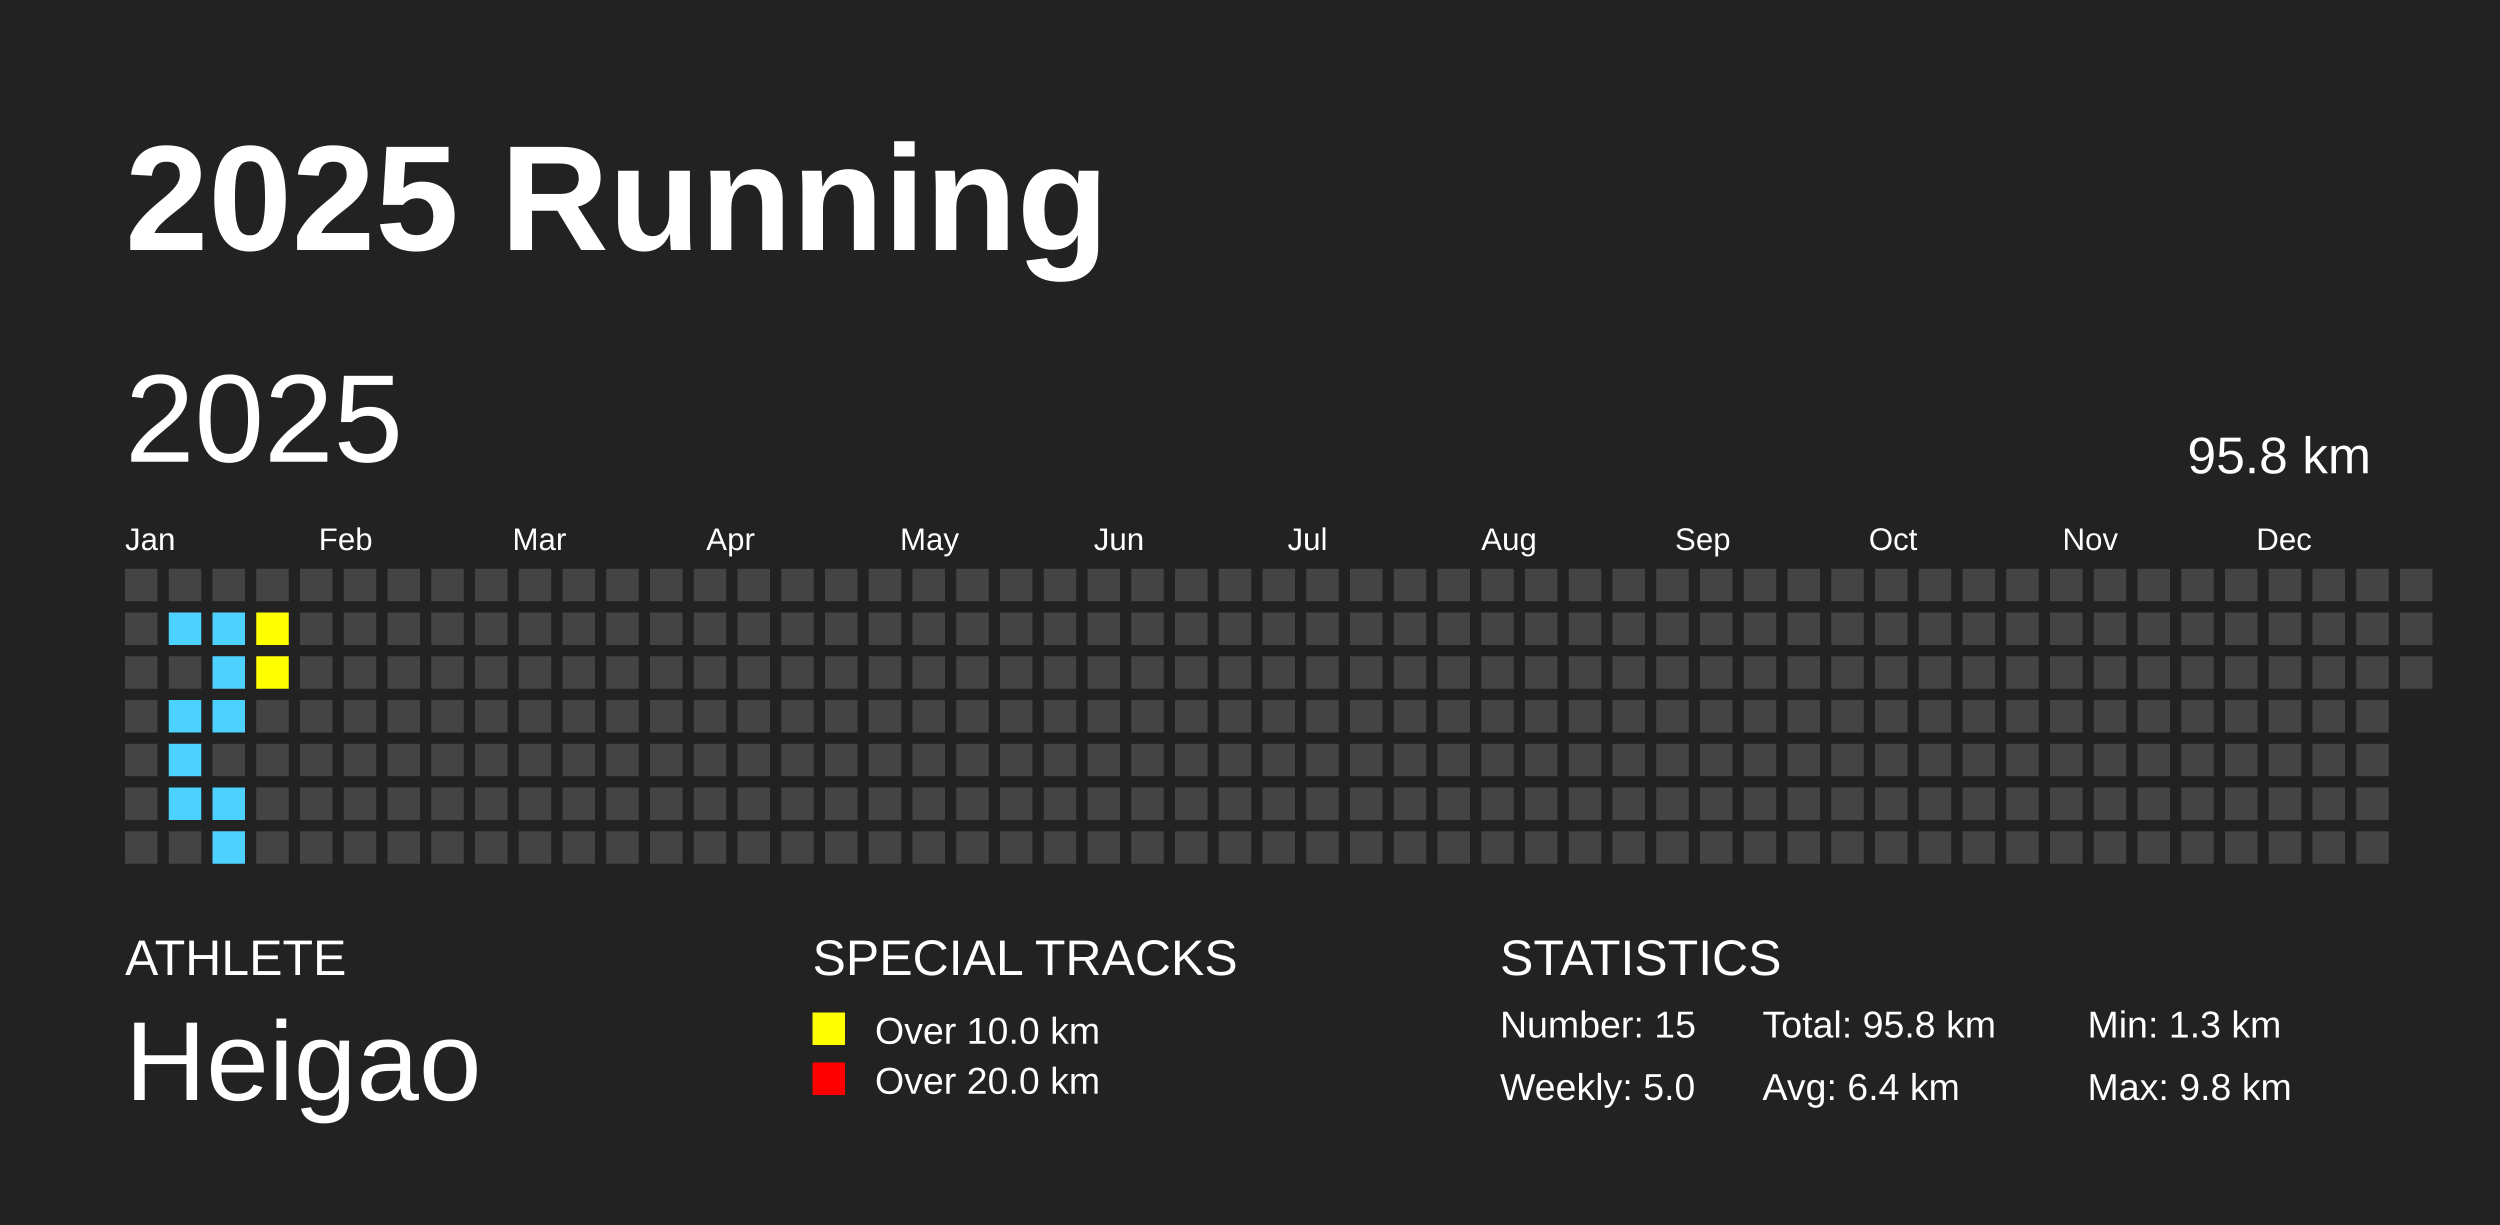
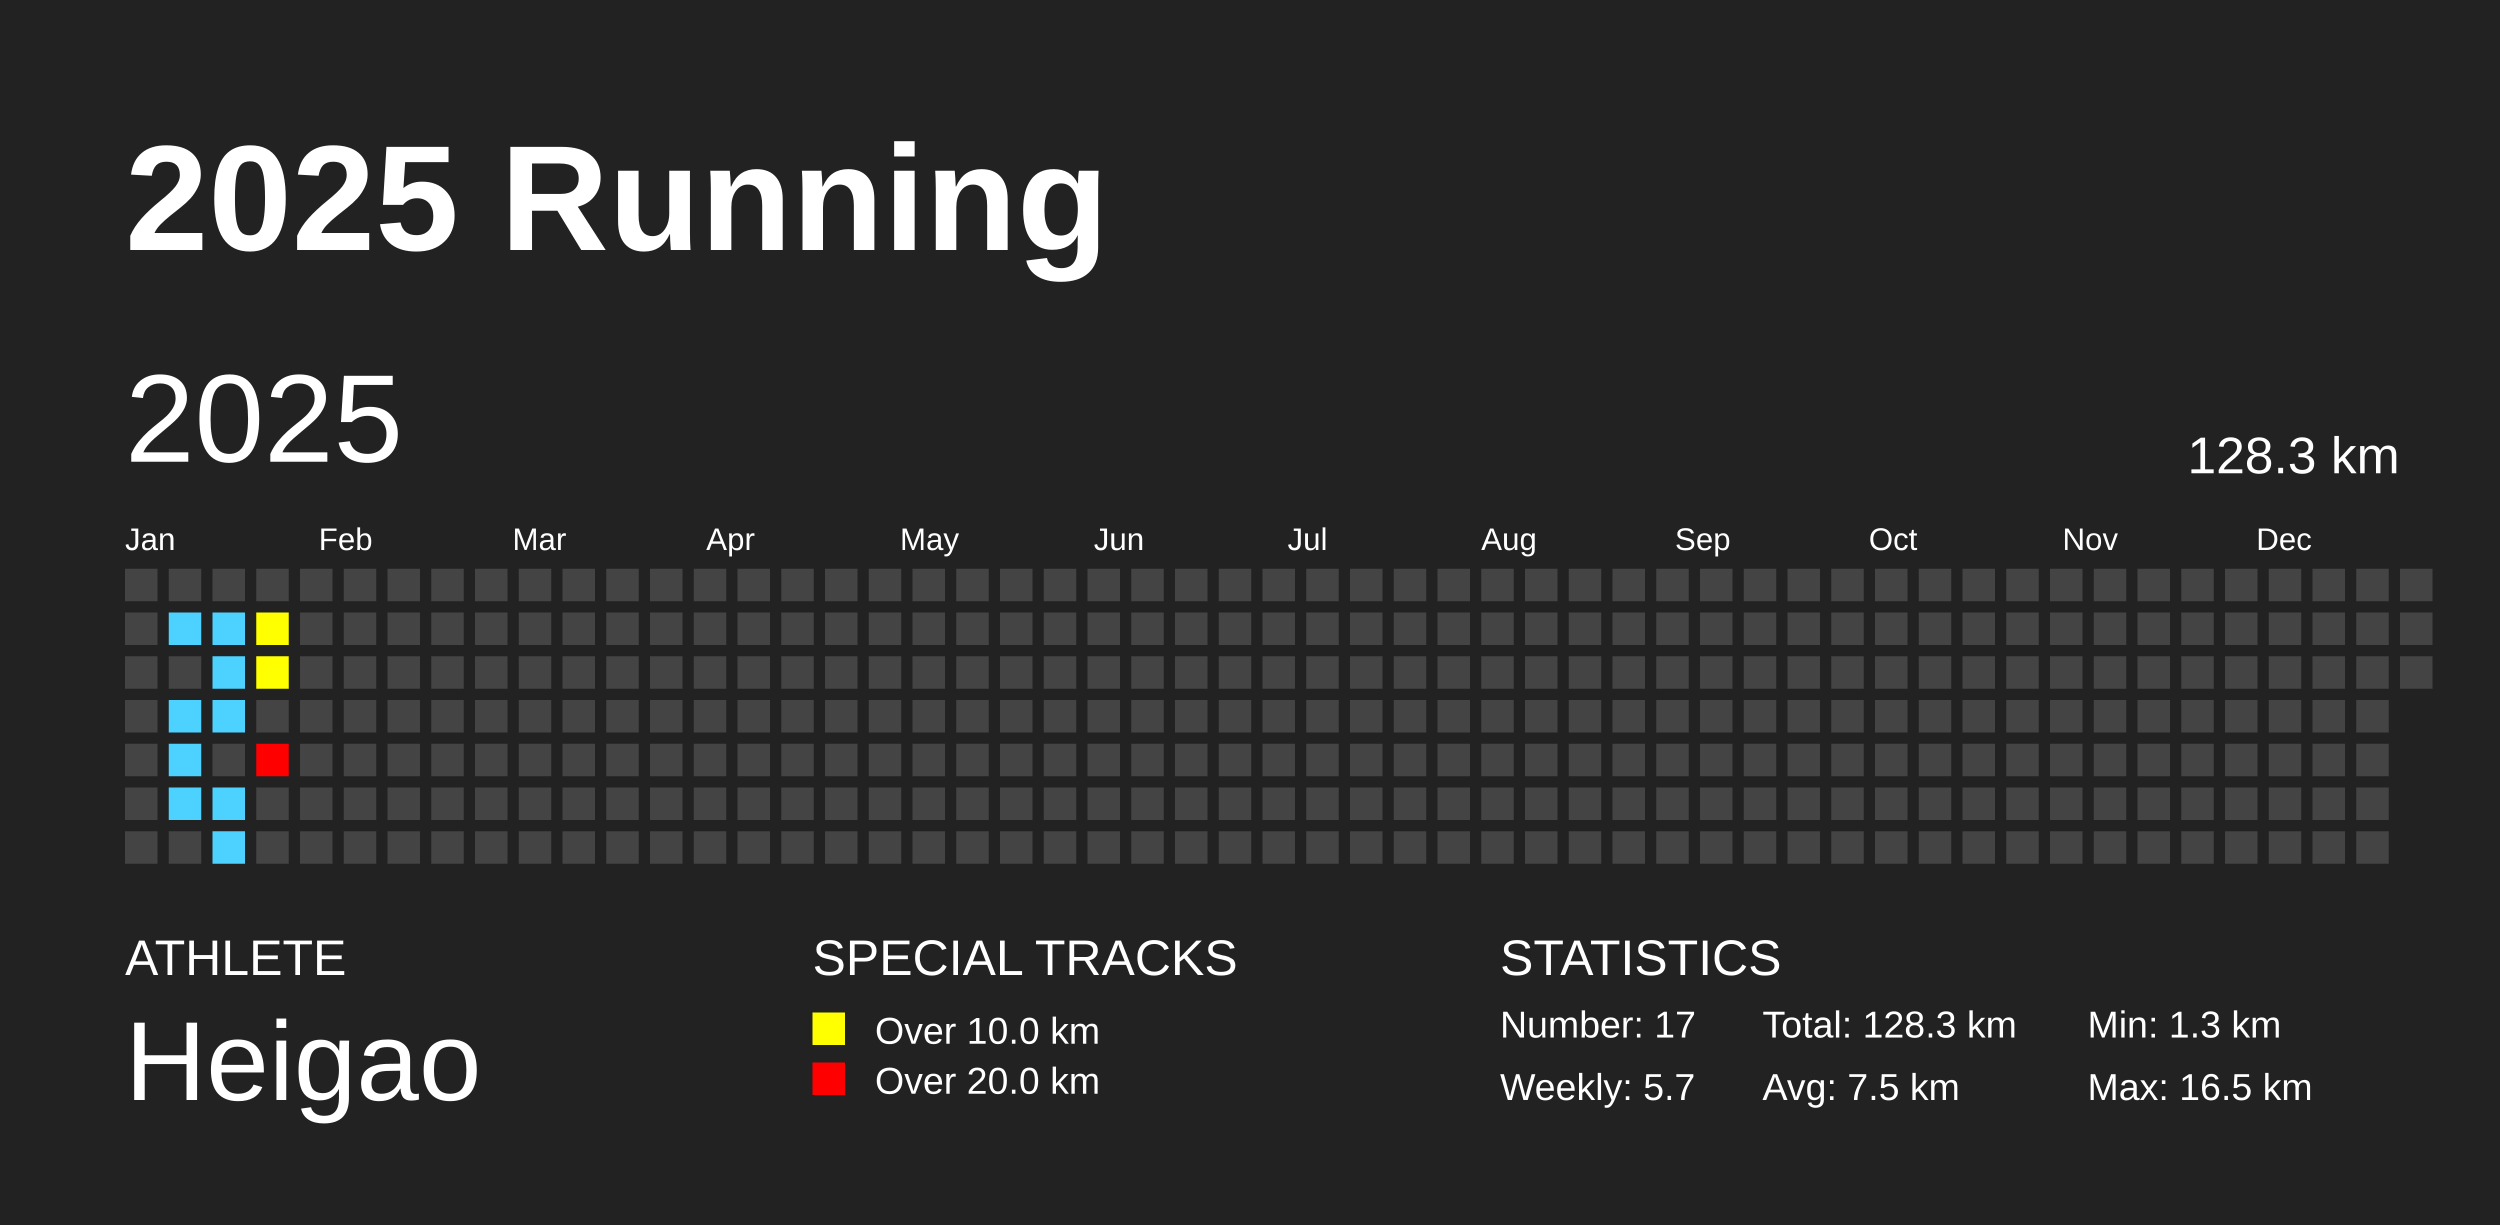
<svg xmlns="http://www.w3.org/2000/svg" baseProfile="full" height="98mm" version="1.1" viewBox="0,0,200,98" width="200mm">
  <defs />
  <rect fill="#222222" height="98" width="200" x="0" y="0" />
  <text fill="#FFFFFF" style="font-size:12px; font-family:Arial; font-weight:bold;" x="10" y="20">2025 Running</text>
  <text fill="#FFFFFF" style="font-size:4px; font-family:Arial" x="10" y="78">ATHLETE</text>
  <text fill="#FFFFFF" style="font-size:9px; font-family:Arial" x="10" y="88">Heigao</text>
  <text fill="#FFFFFF" style="font-size:4px; font-family:Arial" x="65" y="78">SPECIAL TRACKS</text>
  <rect fill="yellow" height="2.6" width="2.6" x="65" y="81" />
  <text fill="#FFFFFF" style="font-size:3px; font-family:Arial" x="70" y="83.5">Over 10.0 km</text>
  <rect fill="red" height="2.6" width="2.6" x="65" y="85" />
  <text fill="#FFFFFF" style="font-size:3px; font-family:Arial" x="70" y="87.5">Over 20.0 km</text>
  <text fill="#FFFFFF" style="font-size:4px; font-family:Arial" x="120" y="78">STATISTICS</text>
-   <text fill="#FFFFFF" style="font-size:3px; font-family:Arial" x="120" y="83">Number: 15</text>
-   <text fill="#FFFFFF" style="font-size:3px; font-family:Arial" x="120" y="88">Weekly: 5.0</text>
-   <text fill="#FFFFFF" style="font-size:3px; font-family:Arial" x="141" y="83">Total: 95.8 km</text>
-   <text fill="#FFFFFF" style="font-size:3px; font-family:Arial" x="141" y="88">Avg: 6.4 km</text>
+   <text fill="#FFFFFF" style="font-size:3px; font-family:Arial" x="120" y="83">Number: 17</text>
+   <text fill="#FFFFFF" style="font-size:3px; font-family:Arial" x="120" y="88">Weekly: 5.7</text>
+   <text fill="#FFFFFF" style="font-size:3px; font-family:Arial" x="141" y="83">Total: 128.3 km</text>
+   <text fill="#FFFFFF" style="font-size:3px; font-family:Arial" x="141" y="88">Avg: 7.5 km</text>
  <text fill="#FFFFFF" style="font-size:3px; font-family:Arial" x="167" y="83">Min: 1.3 km</text>
-   <text fill="#FFFFFF" style="font-size:3px; font-family:Arial" x="167" y="88">Max: 9.8 km</text>
+   <text fill="#FFFFFF" style="font-size:3px; font-family:Arial" x="167" y="88">Max: 16.5 km</text>
  <text dominant-baseline="hanging" fill="#FFFFFF" style="font-size:10.0px; font-family:Arial;" x="10" y="30">2025</text>
-   <text dominant-baseline="hanging" fill="#FFFFFF" style="font-size:4.125px; font-family:Arial;" x="175" y="35">95.8 km</text>
+   <text dominant-baseline="hanging" fill="#FFFFFF" style="font-size:4.125px; font-family:Arial;" x="175" y="35">128.3 km</text>
  <text fill="#FFFFFF" style="font-size:2.5px; font-family:Arial" x="10.0" y="44">Jan</text>
  <text fill="#FFFFFF" style="font-size:2.5px; font-family:Arial" x="25.5" y="44">Feb</text>
  <text fill="#FFFFFF" style="font-size:2.5px; font-family:Arial" x="41.0" y="44">Mar</text>
  <text fill="#FFFFFF" style="font-size:2.5px; font-family:Arial" x="56.5" y="44">Apr</text>
  <text fill="#FFFFFF" style="font-size:2.5px; font-family:Arial" x="72.0" y="44">May</text>
  <text fill="#FFFFFF" style="font-size:2.5px; font-family:Arial" x="87.5" y="44">Jun</text>
  <text fill="#FFFFFF" style="font-size:2.5px; font-family:Arial" x="103.0" y="44">Jul</text>
  <text fill="#FFFFFF" style="font-size:2.5px; font-family:Arial" x="118.5" y="44">Aug</text>
  <text fill="#FFFFFF" style="font-size:2.5px; font-family:Arial" x="134.0" y="44">Sep</text>
  <text fill="#FFFFFF" style="font-size:2.5px; font-family:Arial" x="149.5" y="44">Oct</text>
  <text fill="#FFFFFF" style="font-size:2.5px; font-family:Arial" x="165.0" y="44">Nov</text>
  <text fill="#FFFFFF" style="font-size:2.5px; font-family:Arial" x="180.5" y="44">Dec</text>
  <rect fill="#444444" height="2.6" width="2.6" x="10.0" y="45.5" />
  <rect fill="#444444" height="2.6" width="2.6" x="10.0" y="49.0" />
  <rect fill="#444444" height="2.6" width="2.6" x="10.0" y="52.5" />
  <rect fill="#444444" height="2.6" width="2.6" x="10.0" y="56.0" />
  <rect fill="#444444" height="2.6" width="2.6" x="10.0" y="59.5" />
  <rect fill="#444444" height="2.6" width="2.6" x="10.0" y="63.0" />
  <rect fill="#444444" height="2.6" width="2.6" x="10.0" y="66.5" />
  <rect fill="#444444" height="2.6" width="2.6" x="13.5" y="45.5" />
  <rect fill="#4DD2FF" height="2.6" width="2.6" x="13.5" y="49.0" />
  <rect fill="#444444" height="2.6" width="2.6" x="13.5" y="52.5" />
  <rect fill="#4DD2FF" height="2.6" width="2.6" x="13.5" y="56.0" />
  <rect fill="#4DD2FF" height="2.6" width="2.6" x="13.5" y="59.5" />
  <rect fill="#4DD2FF" height="2.6" width="2.6" x="13.5" y="63.0" />
  <rect fill="#444444" height="2.6" width="2.6" x="13.5" y="66.5" />
  <rect fill="#444444" height="2.6" width="2.6" x="17.0" y="45.5" />
  <rect fill="#4DD2FF" height="2.6" width="2.6" x="17.0" y="49.0" />
  <rect fill="#4DD2FF" height="2.6" width="2.6" x="17.0" y="52.5" />
  <rect fill="#4DD2FF" height="2.6" width="2.6" x="17.0" y="56.0" />
  <rect fill="#444444" height="2.6" width="2.6" x="17.0" y="59.5" />
  <rect fill="#4DD2FF" height="2.6" width="2.6" x="17.0" y="63.0" />
  <rect fill="#4DD2FF" height="2.6" width="2.6" x="17.0" y="66.5" />
  <rect fill="#444444" height="2.6" width="2.6" x="20.5" y="45.5" />
  <rect fill="yellow" height="2.6" width="2.6" x="20.5" y="49.0" />
  <rect fill="yellow" height="2.6" width="2.6" x="20.5" y="52.5" />
  <rect fill="#444444" height="2.6" width="2.6" x="20.5" y="56.0" />
-   <rect fill="#444444" height="2.6" width="2.6" x="20.5" y="59.5" />
+   <rect fill="red" height="2.6" width="2.6" x="20.5" y="59.5" />
  <rect fill="#444444" height="2.6" width="2.6" x="20.5" y="63.0" />
  <rect fill="#444444" height="2.6" width="2.6" x="20.5" y="66.5" />
  <rect fill="#444444" height="2.6" width="2.6" x="24.0" y="45.5" />
  <rect fill="#444444" height="2.6" width="2.6" x="24.0" y="49.0" />
  <rect fill="#444444" height="2.6" width="2.6" x="24.0" y="52.5" />
  <rect fill="#444444" height="2.6" width="2.6" x="24.0" y="56.0" />
  <rect fill="#444444" height="2.6" width="2.6" x="24.0" y="59.5" />
  <rect fill="#444444" height="2.6" width="2.6" x="24.0" y="63.0" />
  <rect fill="#444444" height="2.6" width="2.6" x="24.0" y="66.5" />
  <rect fill="#444444" height="2.6" width="2.6" x="27.5" y="45.5" />
  <rect fill="#444444" height="2.6" width="2.6" x="27.5" y="49.0" />
  <rect fill="#444444" height="2.6" width="2.6" x="27.5" y="52.5" />
  <rect fill="#444444" height="2.6" width="2.6" x="27.5" y="56.0" />
  <rect fill="#444444" height="2.6" width="2.6" x="27.5" y="59.5" />
  <rect fill="#444444" height="2.6" width="2.6" x="27.5" y="63.0" />
  <rect fill="#444444" height="2.6" width="2.6" x="27.5" y="66.5" />
  <rect fill="#444444" height="2.6" width="2.6" x="31.0" y="45.5" />
  <rect fill="#444444" height="2.6" width="2.6" x="31.0" y="49.0" />
  <rect fill="#444444" height="2.6" width="2.6" x="31.0" y="52.5" />
  <rect fill="#444444" height="2.6" width="2.6" x="31.0" y="56.0" />
  <rect fill="#444444" height="2.6" width="2.6" x="31.0" y="59.5" />
  <rect fill="#444444" height="2.6" width="2.6" x="31.0" y="63.0" />
  <rect fill="#444444" height="2.6" width="2.6" x="31.0" y="66.5" />
  <rect fill="#444444" height="2.6" width="2.6" x="34.5" y="45.5" />
  <rect fill="#444444" height="2.6" width="2.6" x="34.5" y="49.0" />
  <rect fill="#444444" height="2.6" width="2.6" x="34.5" y="52.5" />
  <rect fill="#444444" height="2.6" width="2.6" x="34.5" y="56.0" />
  <rect fill="#444444" height="2.6" width="2.6" x="34.5" y="59.5" />
  <rect fill="#444444" height="2.6" width="2.6" x="34.5" y="63.0" />
  <rect fill="#444444" height="2.6" width="2.6" x="34.5" y="66.5" />
  <rect fill="#444444" height="2.6" width="2.6" x="38.0" y="45.5" />
  <rect fill="#444444" height="2.6" width="2.6" x="38.0" y="49.0" />
  <rect fill="#444444" height="2.6" width="2.6" x="38.0" y="52.5" />
  <rect fill="#444444" height="2.6" width="2.6" x="38.0" y="56.0" />
  <rect fill="#444444" height="2.6" width="2.6" x="38.0" y="59.5" />
  <rect fill="#444444" height="2.6" width="2.6" x="38.0" y="63.0" />
  <rect fill="#444444" height="2.6" width="2.6" x="38.0" y="66.5" />
  <rect fill="#444444" height="2.6" width="2.6" x="41.5" y="45.5" />
  <rect fill="#444444" height="2.6" width="2.6" x="41.5" y="49.0" />
  <rect fill="#444444" height="2.6" width="2.6" x="41.5" y="52.5" />
  <rect fill="#444444" height="2.6" width="2.6" x="41.5" y="56.0" />
  <rect fill="#444444" height="2.6" width="2.6" x="41.5" y="59.5" />
  <rect fill="#444444" height="2.6" width="2.6" x="41.5" y="63.0" />
  <rect fill="#444444" height="2.6" width="2.6" x="41.5" y="66.5" />
  <rect fill="#444444" height="2.6" width="2.6" x="45.0" y="45.5" />
  <rect fill="#444444" height="2.6" width="2.6" x="45.0" y="49.0" />
  <rect fill="#444444" height="2.6" width="2.6" x="45.0" y="52.5" />
  <rect fill="#444444" height="2.6" width="2.6" x="45.0" y="56.0" />
  <rect fill="#444444" height="2.6" width="2.6" x="45.0" y="59.5" />
  <rect fill="#444444" height="2.6" width="2.6" x="45.0" y="63.0" />
  <rect fill="#444444" height="2.6" width="2.6" x="45.0" y="66.5" />
  <rect fill="#444444" height="2.6" width="2.6" x="48.5" y="45.5" />
  <rect fill="#444444" height="2.6" width="2.6" x="48.5" y="49.0" />
  <rect fill="#444444" height="2.6" width="2.6" x="48.5" y="52.5" />
  <rect fill="#444444" height="2.6" width="2.6" x="48.5" y="56.0" />
  <rect fill="#444444" height="2.6" width="2.6" x="48.5" y="59.5" />
  <rect fill="#444444" height="2.6" width="2.6" x="48.5" y="63.0" />
  <rect fill="#444444" height="2.6" width="2.6" x="48.5" y="66.5" />
  <rect fill="#444444" height="2.6" width="2.6" x="52.0" y="45.5" />
  <rect fill="#444444" height="2.6" width="2.6" x="52.0" y="49.0" />
  <rect fill="#444444" height="2.6" width="2.6" x="52.0" y="52.5" />
  <rect fill="#444444" height="2.6" width="2.6" x="52.0" y="56.0" />
  <rect fill="#444444" height="2.6" width="2.6" x="52.0" y="59.5" />
  <rect fill="#444444" height="2.6" width="2.6" x="52.0" y="63.0" />
  <rect fill="#444444" height="2.6" width="2.6" x="52.0" y="66.5" />
  <rect fill="#444444" height="2.6" width="2.6" x="55.5" y="45.5" />
  <rect fill="#444444" height="2.6" width="2.6" x="55.5" y="49.0" />
  <rect fill="#444444" height="2.6" width="2.6" x="55.5" y="52.5" />
  <rect fill="#444444" height="2.6" width="2.6" x="55.5" y="56.0" />
  <rect fill="#444444" height="2.6" width="2.6" x="55.5" y="59.5" />
  <rect fill="#444444" height="2.6" width="2.6" x="55.5" y="63.0" />
  <rect fill="#444444" height="2.6" width="2.6" x="55.5" y="66.5" />
  <rect fill="#444444" height="2.6" width="2.6" x="59.0" y="45.5" />
  <rect fill="#444444" height="2.6" width="2.6" x="59.0" y="49.0" />
  <rect fill="#444444" height="2.6" width="2.6" x="59.0" y="52.5" />
  <rect fill="#444444" height="2.6" width="2.6" x="59.0" y="56.0" />
  <rect fill="#444444" height="2.6" width="2.6" x="59.0" y="59.5" />
  <rect fill="#444444" height="2.6" width="2.6" x="59.0" y="63.0" />
  <rect fill="#444444" height="2.6" width="2.6" x="59.0" y="66.5" />
  <rect fill="#444444" height="2.6" width="2.6" x="62.5" y="45.5" />
  <rect fill="#444444" height="2.6" width="2.6" x="62.5" y="49.0" />
  <rect fill="#444444" height="2.6" width="2.6" x="62.5" y="52.5" />
  <rect fill="#444444" height="2.6" width="2.6" x="62.5" y="56.0" />
  <rect fill="#444444" height="2.6" width="2.6" x="62.5" y="59.5" />
  <rect fill="#444444" height="2.6" width="2.6" x="62.5" y="63.0" />
  <rect fill="#444444" height="2.6" width="2.6" x="62.5" y="66.5" />
  <rect fill="#444444" height="2.6" width="2.6" x="66.0" y="45.5" />
  <rect fill="#444444" height="2.6" width="2.6" x="66.0" y="49.0" />
  <rect fill="#444444" height="2.6" width="2.6" x="66.0" y="52.5" />
  <rect fill="#444444" height="2.6" width="2.6" x="66.0" y="56.0" />
  <rect fill="#444444" height="2.6" width="2.6" x="66.0" y="59.5" />
  <rect fill="#444444" height="2.6" width="2.6" x="66.0" y="63.0" />
  <rect fill="#444444" height="2.6" width="2.6" x="66.0" y="66.5" />
  <rect fill="#444444" height="2.6" width="2.6" x="69.5" y="45.5" />
  <rect fill="#444444" height="2.6" width="2.6" x="69.5" y="49.0" />
  <rect fill="#444444" height="2.6" width="2.6" x="69.5" y="52.5" />
  <rect fill="#444444" height="2.6" width="2.6" x="69.5" y="56.0" />
  <rect fill="#444444" height="2.6" width="2.6" x="69.5" y="59.5" />
  <rect fill="#444444" height="2.6" width="2.6" x="69.5" y="63.0" />
  <rect fill="#444444" height="2.6" width="2.6" x="69.5" y="66.5" />
  <rect fill="#444444" height="2.6" width="2.6" x="73.0" y="45.5" />
  <rect fill="#444444" height="2.6" width="2.6" x="73.0" y="49.0" />
  <rect fill="#444444" height="2.6" width="2.6" x="73.0" y="52.5" />
  <rect fill="#444444" height="2.6" width="2.6" x="73.0" y="56.0" />
  <rect fill="#444444" height="2.6" width="2.6" x="73.0" y="59.5" />
  <rect fill="#444444" height="2.6" width="2.6" x="73.0" y="63.0" />
  <rect fill="#444444" height="2.6" width="2.6" x="73.0" y="66.5" />
  <rect fill="#444444" height="2.6" width="2.6" x="76.5" y="45.5" />
  <rect fill="#444444" height="2.6" width="2.6" x="76.5" y="49.0" />
  <rect fill="#444444" height="2.6" width="2.6" x="76.5" y="52.5" />
  <rect fill="#444444" height="2.6" width="2.6" x="76.5" y="56.0" />
  <rect fill="#444444" height="2.6" width="2.6" x="76.5" y="59.5" />
  <rect fill="#444444" height="2.6" width="2.6" x="76.5" y="63.0" />
  <rect fill="#444444" height="2.6" width="2.6" x="76.5" y="66.5" />
  <rect fill="#444444" height="2.6" width="2.6" x="80.0" y="45.5" />
  <rect fill="#444444" height="2.6" width="2.6" x="80.0" y="49.0" />
  <rect fill="#444444" height="2.6" width="2.6" x="80.0" y="52.5" />
  <rect fill="#444444" height="2.6" width="2.6" x="80.0" y="56.0" />
  <rect fill="#444444" height="2.6" width="2.6" x="80.0" y="59.5" />
  <rect fill="#444444" height="2.6" width="2.6" x="80.0" y="63.0" />
  <rect fill="#444444" height="2.6" width="2.6" x="80.0" y="66.5" />
  <rect fill="#444444" height="2.6" width="2.6" x="83.5" y="45.5" />
  <rect fill="#444444" height="2.6" width="2.6" x="83.5" y="49.0" />
  <rect fill="#444444" height="2.6" width="2.6" x="83.5" y="52.5" />
  <rect fill="#444444" height="2.6" width="2.6" x="83.5" y="56.0" />
  <rect fill="#444444" height="2.6" width="2.6" x="83.5" y="59.5" />
  <rect fill="#444444" height="2.6" width="2.6" x="83.5" y="63.0" />
  <rect fill="#444444" height="2.6" width="2.6" x="83.5" y="66.5" />
  <rect fill="#444444" height="2.6" width="2.6" x="87.0" y="45.5" />
  <rect fill="#444444" height="2.6" width="2.6" x="87.0" y="49.0" />
  <rect fill="#444444" height="2.6" width="2.6" x="87.0" y="52.5" />
  <rect fill="#444444" height="2.6" width="2.6" x="87.0" y="56.0" />
  <rect fill="#444444" height="2.6" width="2.6" x="87.0" y="59.5" />
  <rect fill="#444444" height="2.6" width="2.6" x="87.0" y="63.0" />
  <rect fill="#444444" height="2.6" width="2.6" x="87.0" y="66.5" />
  <rect fill="#444444" height="2.6" width="2.6" x="90.5" y="45.5" />
  <rect fill="#444444" height="2.6" width="2.6" x="90.5" y="49.0" />
  <rect fill="#444444" height="2.6" width="2.6" x="90.5" y="52.5" />
  <rect fill="#444444" height="2.6" width="2.6" x="90.5" y="56.0" />
  <rect fill="#444444" height="2.6" width="2.6" x="90.5" y="59.5" />
  <rect fill="#444444" height="2.6" width="2.6" x="90.5" y="63.0" />
  <rect fill="#444444" height="2.6" width="2.6" x="90.5" y="66.5" />
  <rect fill="#444444" height="2.6" width="2.6" x="94.0" y="45.5" />
  <rect fill="#444444" height="2.6" width="2.6" x="94.0" y="49.0" />
  <rect fill="#444444" height="2.6" width="2.6" x="94.0" y="52.5" />
  <rect fill="#444444" height="2.6" width="2.6" x="94.0" y="56.0" />
  <rect fill="#444444" height="2.6" width="2.6" x="94.0" y="59.5" />
  <rect fill="#444444" height="2.6" width="2.6" x="94.0" y="63.0" />
  <rect fill="#444444" height="2.6" width="2.6" x="94.0" y="66.5" />
  <rect fill="#444444" height="2.6" width="2.6" x="97.5" y="45.5" />
  <rect fill="#444444" height="2.6" width="2.6" x="97.5" y="49.0" />
  <rect fill="#444444" height="2.6" width="2.6" x="97.5" y="52.5" />
  <rect fill="#444444" height="2.6" width="2.6" x="97.5" y="56.0" />
  <rect fill="#444444" height="2.6" width="2.6" x="97.5" y="59.5" />
  <rect fill="#444444" height="2.6" width="2.6" x="97.5" y="63.0" />
  <rect fill="#444444" height="2.6" width="2.6" x="97.5" y="66.5" />
  <rect fill="#444444" height="2.6" width="2.6" x="101.0" y="45.5" />
  <rect fill="#444444" height="2.6" width="2.6" x="101.0" y="49.0" />
  <rect fill="#444444" height="2.6" width="2.6" x="101.0" y="52.5" />
  <rect fill="#444444" height="2.6" width="2.6" x="101.0" y="56.0" />
  <rect fill="#444444" height="2.6" width="2.6" x="101.0" y="59.5" />
  <rect fill="#444444" height="2.6" width="2.6" x="101.0" y="63.0" />
  <rect fill="#444444" height="2.6" width="2.6" x="101.0" y="66.5" />
  <rect fill="#444444" height="2.6" width="2.6" x="104.5" y="45.5" />
  <rect fill="#444444" height="2.6" width="2.6" x="104.5" y="49.0" />
  <rect fill="#444444" height="2.6" width="2.6" x="104.5" y="52.5" />
  <rect fill="#444444" height="2.6" width="2.6" x="104.5" y="56.0" />
  <rect fill="#444444" height="2.6" width="2.6" x="104.5" y="59.5" />
  <rect fill="#444444" height="2.6" width="2.6" x="104.5" y="63.0" />
  <rect fill="#444444" height="2.6" width="2.6" x="104.5" y="66.5" />
  <rect fill="#444444" height="2.6" width="2.6" x="108.0" y="45.5" />
  <rect fill="#444444" height="2.6" width="2.6" x="108.0" y="49.0" />
  <rect fill="#444444" height="2.6" width="2.6" x="108.0" y="52.5" />
  <rect fill="#444444" height="2.6" width="2.6" x="108.0" y="56.0" />
  <rect fill="#444444" height="2.6" width="2.6" x="108.0" y="59.5" />
  <rect fill="#444444" height="2.6" width="2.6" x="108.0" y="63.0" />
  <rect fill="#444444" height="2.6" width="2.6" x="108.0" y="66.5" />
  <rect fill="#444444" height="2.6" width="2.6" x="111.5" y="45.5" />
  <rect fill="#444444" height="2.6" width="2.6" x="111.5" y="49.0" />
  <rect fill="#444444" height="2.6" width="2.6" x="111.5" y="52.5" />
  <rect fill="#444444" height="2.6" width="2.6" x="111.5" y="56.0" />
  <rect fill="#444444" height="2.6" width="2.6" x="111.5" y="59.5" />
  <rect fill="#444444" height="2.6" width="2.6" x="111.5" y="63.0" />
  <rect fill="#444444" height="2.6" width="2.6" x="111.5" y="66.5" />
  <rect fill="#444444" height="2.6" width="2.6" x="115.0" y="45.5" />
  <rect fill="#444444" height="2.6" width="2.6" x="115.0" y="49.0" />
  <rect fill="#444444" height="2.6" width="2.6" x="115.0" y="52.5" />
  <rect fill="#444444" height="2.6" width="2.6" x="115.0" y="56.0" />
  <rect fill="#444444" height="2.6" width="2.6" x="115.0" y="59.5" />
  <rect fill="#444444" height="2.6" width="2.6" x="115.0" y="63.0" />
  <rect fill="#444444" height="2.6" width="2.6" x="115.0" y="66.5" />
  <rect fill="#444444" height="2.6" width="2.6" x="118.5" y="45.5" />
  <rect fill="#444444" height="2.6" width="2.6" x="118.5" y="49.0" />
  <rect fill="#444444" height="2.6" width="2.6" x="118.5" y="52.5" />
  <rect fill="#444444" height="2.6" width="2.6" x="118.5" y="56.0" />
  <rect fill="#444444" height="2.6" width="2.6" x="118.5" y="59.5" />
  <rect fill="#444444" height="2.6" width="2.6" x="118.5" y="63.0" />
  <rect fill="#444444" height="2.6" width="2.6" x="118.5" y="66.5" />
  <rect fill="#444444" height="2.6" width="2.6" x="122.0" y="45.5" />
  <rect fill="#444444" height="2.6" width="2.6" x="122.0" y="49.0" />
  <rect fill="#444444" height="2.6" width="2.6" x="122.0" y="52.5" />
  <rect fill="#444444" height="2.6" width="2.6" x="122.0" y="56.0" />
  <rect fill="#444444" height="2.6" width="2.6" x="122.0" y="59.5" />
  <rect fill="#444444" height="2.6" width="2.6" x="122.0" y="63.0" />
  <rect fill="#444444" height="2.6" width="2.6" x="122.0" y="66.5" />
  <rect fill="#444444" height="2.6" width="2.6" x="125.5" y="45.5" />
  <rect fill="#444444" height="2.6" width="2.6" x="125.5" y="49.0" />
  <rect fill="#444444" height="2.6" width="2.6" x="125.5" y="52.5" />
  <rect fill="#444444" height="2.6" width="2.6" x="125.5" y="56.0" />
  <rect fill="#444444" height="2.6" width="2.6" x="125.5" y="59.5" />
  <rect fill="#444444" height="2.6" width="2.6" x="125.5" y="63.0" />
  <rect fill="#444444" height="2.6" width="2.6" x="125.5" y="66.5" />
  <rect fill="#444444" height="2.6" width="2.6" x="129.0" y="45.5" />
  <rect fill="#444444" height="2.6" width="2.6" x="129.0" y="49.0" />
  <rect fill="#444444" height="2.6" width="2.6" x="129.0" y="52.5" />
  <rect fill="#444444" height="2.6" width="2.6" x="129.0" y="56.0" />
  <rect fill="#444444" height="2.6" width="2.6" x="129.0" y="59.5" />
  <rect fill="#444444" height="2.6" width="2.6" x="129.0" y="63.0" />
  <rect fill="#444444" height="2.6" width="2.6" x="129.0" y="66.5" />
  <rect fill="#444444" height="2.6" width="2.6" x="132.5" y="45.5" />
  <rect fill="#444444" height="2.6" width="2.6" x="132.5" y="49.0" />
  <rect fill="#444444" height="2.6" width="2.6" x="132.5" y="52.5" />
  <rect fill="#444444" height="2.6" width="2.6" x="132.5" y="56.0" />
  <rect fill="#444444" height="2.6" width="2.6" x="132.5" y="59.5" />
  <rect fill="#444444" height="2.6" width="2.6" x="132.5" y="63.0" />
  <rect fill="#444444" height="2.6" width="2.6" x="132.5" y="66.5" />
  <rect fill="#444444" height="2.6" width="2.6" x="136.0" y="45.5" />
  <rect fill="#444444" height="2.6" width="2.6" x="136.0" y="49.0" />
  <rect fill="#444444" height="2.6" width="2.6" x="136.0" y="52.5" />
  <rect fill="#444444" height="2.6" width="2.6" x="136.0" y="56.0" />
  <rect fill="#444444" height="2.6" width="2.6" x="136.0" y="59.5" />
  <rect fill="#444444" height="2.6" width="2.6" x="136.0" y="63.0" />
  <rect fill="#444444" height="2.6" width="2.6" x="136.0" y="66.5" />
  <rect fill="#444444" height="2.6" width="2.6" x="139.5" y="45.5" />
  <rect fill="#444444" height="2.6" width="2.6" x="139.5" y="49.0" />
  <rect fill="#444444" height="2.6" width="2.6" x="139.5" y="52.5" />
  <rect fill="#444444" height="2.6" width="2.6" x="139.5" y="56.0" />
  <rect fill="#444444" height="2.6" width="2.6" x="139.5" y="59.5" />
  <rect fill="#444444" height="2.6" width="2.6" x="139.5" y="63.0" />
  <rect fill="#444444" height="2.6" width="2.6" x="139.5" y="66.5" />
  <rect fill="#444444" height="2.6" width="2.6" x="143.0" y="45.5" />
  <rect fill="#444444" height="2.6" width="2.6" x="143.0" y="49.0" />
  <rect fill="#444444" height="2.6" width="2.6" x="143.0" y="52.5" />
  <rect fill="#444444" height="2.6" width="2.6" x="143.0" y="56.0" />
  <rect fill="#444444" height="2.6" width="2.6" x="143.0" y="59.5" />
  <rect fill="#444444" height="2.6" width="2.6" x="143.0" y="63.0" />
  <rect fill="#444444" height="2.6" width="2.6" x="143.0" y="66.5" />
  <rect fill="#444444" height="2.6" width="2.6" x="146.5" y="45.5" />
  <rect fill="#444444" height="2.6" width="2.6" x="146.5" y="49.0" />
  <rect fill="#444444" height="2.6" width="2.6" x="146.5" y="52.5" />
  <rect fill="#444444" height="2.6" width="2.6" x="146.5" y="56.0" />
  <rect fill="#444444" height="2.6" width="2.6" x="146.5" y="59.5" />
  <rect fill="#444444" height="2.6" width="2.6" x="146.5" y="63.0" />
  <rect fill="#444444" height="2.6" width="2.6" x="146.5" y="66.5" />
  <rect fill="#444444" height="2.6" width="2.6" x="150.0" y="45.5" />
  <rect fill="#444444" height="2.6" width="2.6" x="150.0" y="49.0" />
  <rect fill="#444444" height="2.6" width="2.6" x="150.0" y="52.5" />
  <rect fill="#444444" height="2.6" width="2.6" x="150.0" y="56.0" />
  <rect fill="#444444" height="2.6" width="2.6" x="150.0" y="59.5" />
  <rect fill="#444444" height="2.6" width="2.6" x="150.0" y="63.0" />
  <rect fill="#444444" height="2.6" width="2.6" x="150.0" y="66.5" />
  <rect fill="#444444" height="2.6" width="2.6" x="153.5" y="45.5" />
  <rect fill="#444444" height="2.6" width="2.6" x="153.5" y="49.0" />
  <rect fill="#444444" height="2.6" width="2.6" x="153.5" y="52.5" />
  <rect fill="#444444" height="2.6" width="2.6" x="153.5" y="56.0" />
  <rect fill="#444444" height="2.6" width="2.6" x="153.5" y="59.5" />
  <rect fill="#444444" height="2.6" width="2.6" x="153.5" y="63.0" />
  <rect fill="#444444" height="2.6" width="2.6" x="153.5" y="66.5" />
  <rect fill="#444444" height="2.6" width="2.6" x="157.0" y="45.5" />
  <rect fill="#444444" height="2.6" width="2.6" x="157.0" y="49.0" />
  <rect fill="#444444" height="2.6" width="2.6" x="157.0" y="52.5" />
  <rect fill="#444444" height="2.6" width="2.6" x="157.0" y="56.0" />
  <rect fill="#444444" height="2.6" width="2.6" x="157.0" y="59.5" />
  <rect fill="#444444" height="2.6" width="2.6" x="157.0" y="63.0" />
  <rect fill="#444444" height="2.6" width="2.6" x="157.0" y="66.5" />
  <rect fill="#444444" height="2.6" width="2.6" x="160.5" y="45.5" />
  <rect fill="#444444" height="2.6" width="2.6" x="160.5" y="49.0" />
  <rect fill="#444444" height="2.6" width="2.6" x="160.5" y="52.5" />
  <rect fill="#444444" height="2.6" width="2.6" x="160.5" y="56.0" />
  <rect fill="#444444" height="2.6" width="2.6" x="160.5" y="59.5" />
  <rect fill="#444444" height="2.6" width="2.6" x="160.5" y="63.0" />
  <rect fill="#444444" height="2.6" width="2.6" x="160.5" y="66.5" />
  <rect fill="#444444" height="2.6" width="2.6" x="164.0" y="45.5" />
  <rect fill="#444444" height="2.6" width="2.6" x="164.0" y="49.0" />
  <rect fill="#444444" height="2.6" width="2.6" x="164.0" y="52.5" />
  <rect fill="#444444" height="2.6" width="2.6" x="164.0" y="56.0" />
  <rect fill="#444444" height="2.6" width="2.6" x="164.0" y="59.5" />
  <rect fill="#444444" height="2.6" width="2.6" x="164.0" y="63.0" />
  <rect fill="#444444" height="2.6" width="2.6" x="164.0" y="66.5" />
  <rect fill="#444444" height="2.6" width="2.6" x="167.5" y="45.5" />
  <rect fill="#444444" height="2.6" width="2.6" x="167.5" y="49.0" />
  <rect fill="#444444" height="2.6" width="2.6" x="167.5" y="52.5" />
  <rect fill="#444444" height="2.6" width="2.6" x="167.5" y="56.0" />
  <rect fill="#444444" height="2.6" width="2.6" x="167.5" y="59.5" />
  <rect fill="#444444" height="2.6" width="2.6" x="167.5" y="63.0" />
  <rect fill="#444444" height="2.6" width="2.6" x="167.5" y="66.5" />
  <rect fill="#444444" height="2.6" width="2.6" x="171.0" y="45.5" />
  <rect fill="#444444" height="2.6" width="2.6" x="171.0" y="49.0" />
  <rect fill="#444444" height="2.6" width="2.6" x="171.0" y="52.5" />
  <rect fill="#444444" height="2.6" width="2.6" x="171.0" y="56.0" />
  <rect fill="#444444" height="2.6" width="2.6" x="171.0" y="59.5" />
  <rect fill="#444444" height="2.6" width="2.6" x="171.0" y="63.0" />
  <rect fill="#444444" height="2.6" width="2.6" x="171.0" y="66.5" />
  <rect fill="#444444" height="2.6" width="2.6" x="174.5" y="45.5" />
  <rect fill="#444444" height="2.6" width="2.6" x="174.5" y="49.0" />
  <rect fill="#444444" height="2.6" width="2.6" x="174.5" y="52.5" />
  <rect fill="#444444" height="2.6" width="2.6" x="174.5" y="56.0" />
  <rect fill="#444444" height="2.6" width="2.6" x="174.5" y="59.5" />
  <rect fill="#444444" height="2.6" width="2.6" x="174.5" y="63.0" />
  <rect fill="#444444" height="2.6" width="2.6" x="174.5" y="66.5" />
  <rect fill="#444444" height="2.6" width="2.6" x="178.0" y="45.5" />
  <rect fill="#444444" height="2.6" width="2.6" x="178.0" y="49.0" />
  <rect fill="#444444" height="2.6" width="2.6" x="178.0" y="52.5" />
  <rect fill="#444444" height="2.6" width="2.6" x="178.0" y="56.0" />
  <rect fill="#444444" height="2.6" width="2.6" x="178.0" y="59.5" />
  <rect fill="#444444" height="2.6" width="2.6" x="178.0" y="63.0" />
  <rect fill="#444444" height="2.6" width="2.6" x="178.0" y="66.5" />
  <rect fill="#444444" height="2.6" width="2.6" x="181.5" y="45.5" />
  <rect fill="#444444" height="2.6" width="2.6" x="181.5" y="49.0" />
  <rect fill="#444444" height="2.6" width="2.6" x="181.5" y="52.5" />
  <rect fill="#444444" height="2.6" width="2.6" x="181.5" y="56.0" />
  <rect fill="#444444" height="2.6" width="2.6" x="181.5" y="59.5" />
  <rect fill="#444444" height="2.6" width="2.6" x="181.5" y="63.0" />
  <rect fill="#444444" height="2.6" width="2.6" x="181.5" y="66.5" />
  <rect fill="#444444" height="2.6" width="2.6" x="185.0" y="45.5" />
  <rect fill="#444444" height="2.6" width="2.6" x="185.0" y="49.0" />
  <rect fill="#444444" height="2.6" width="2.6" x="185.0" y="52.5" />
  <rect fill="#444444" height="2.6" width="2.6" x="185.0" y="56.0" />
  <rect fill="#444444" height="2.6" width="2.6" x="185.0" y="59.5" />
  <rect fill="#444444" height="2.6" width="2.6" x="185.0" y="63.0" />
  <rect fill="#444444" height="2.6" width="2.6" x="185.0" y="66.5" />
  <rect fill="#444444" height="2.6" width="2.6" x="188.5" y="45.5" />
  <rect fill="#444444" height="2.6" width="2.6" x="188.5" y="49.0" />
  <rect fill="#444444" height="2.6" width="2.6" x="188.5" y="52.5" />
  <rect fill="#444444" height="2.6" width="2.6" x="188.5" y="56.0" />
  <rect fill="#444444" height="2.6" width="2.6" x="188.5" y="59.5" />
  <rect fill="#444444" height="2.6" width="2.6" x="188.5" y="63.0" />
  <rect fill="#444444" height="2.6" width="2.6" x="188.5" y="66.5" />
  <rect fill="#444444" height="2.6" width="2.6" x="192.0" y="45.5" />
  <rect fill="#444444" height="2.6" width="2.6" x="192.0" y="49.0" />
  <rect fill="#444444" height="2.6" width="2.6" x="192.0" y="52.5" />
</svg>
